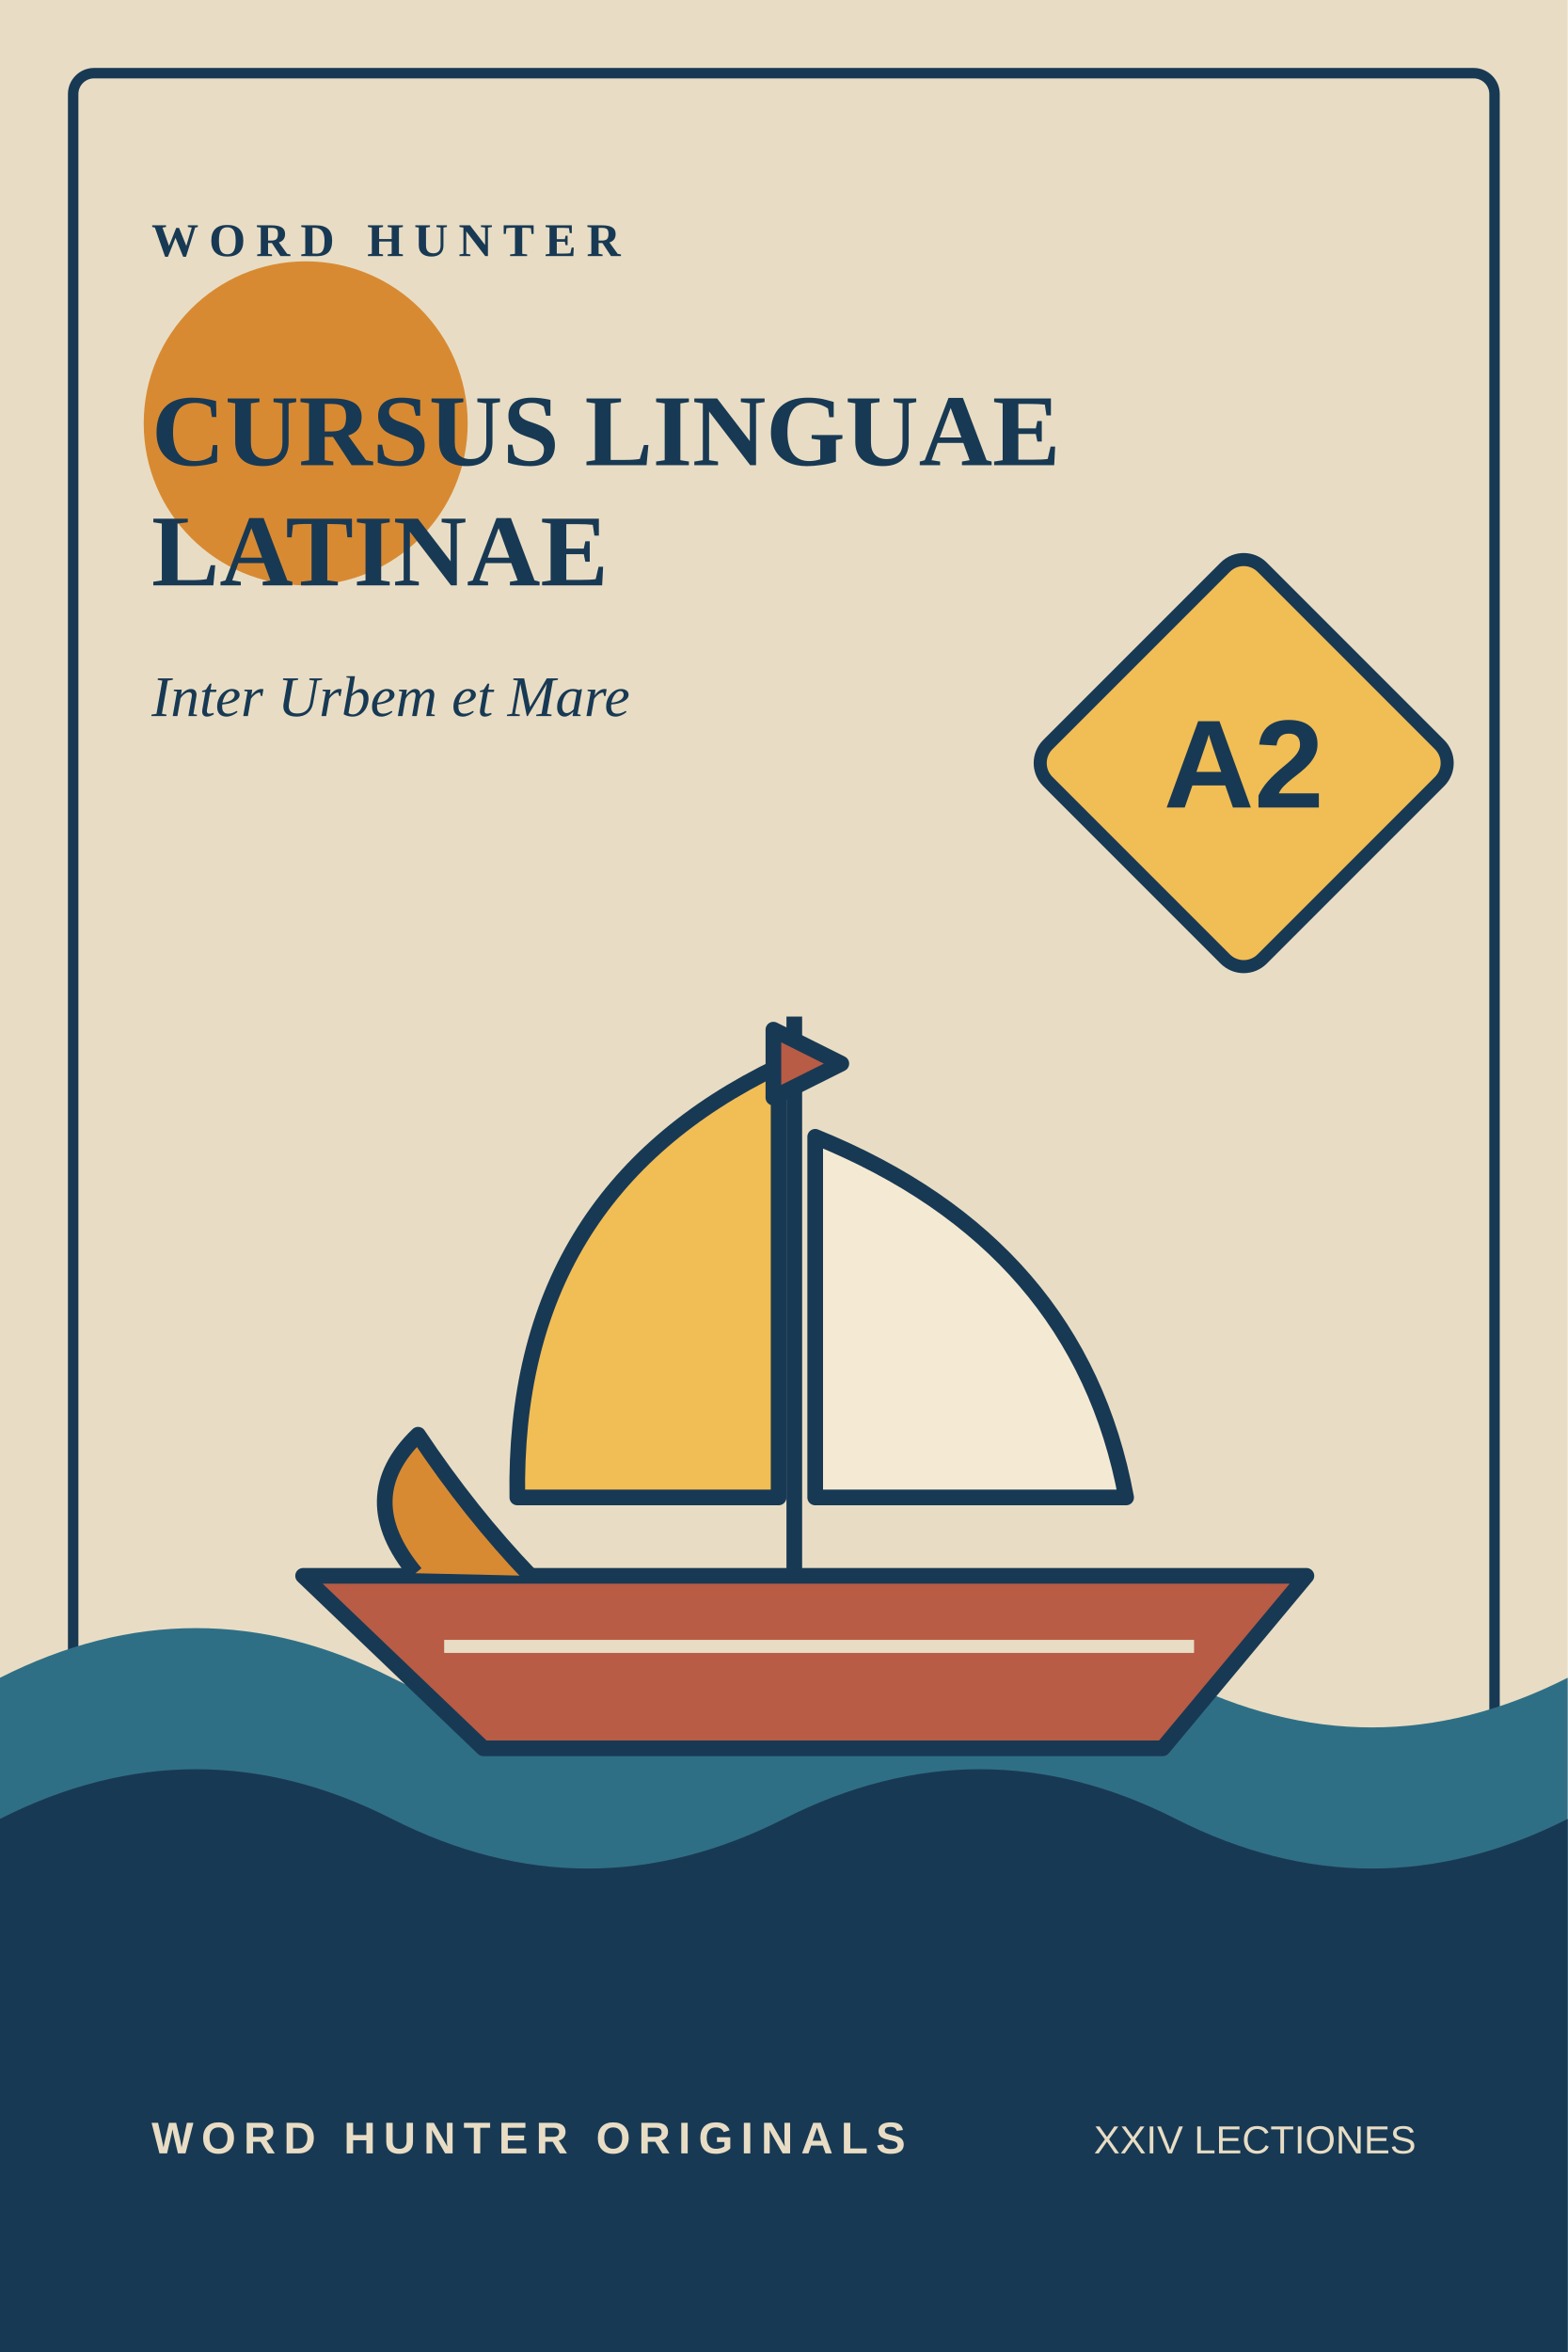
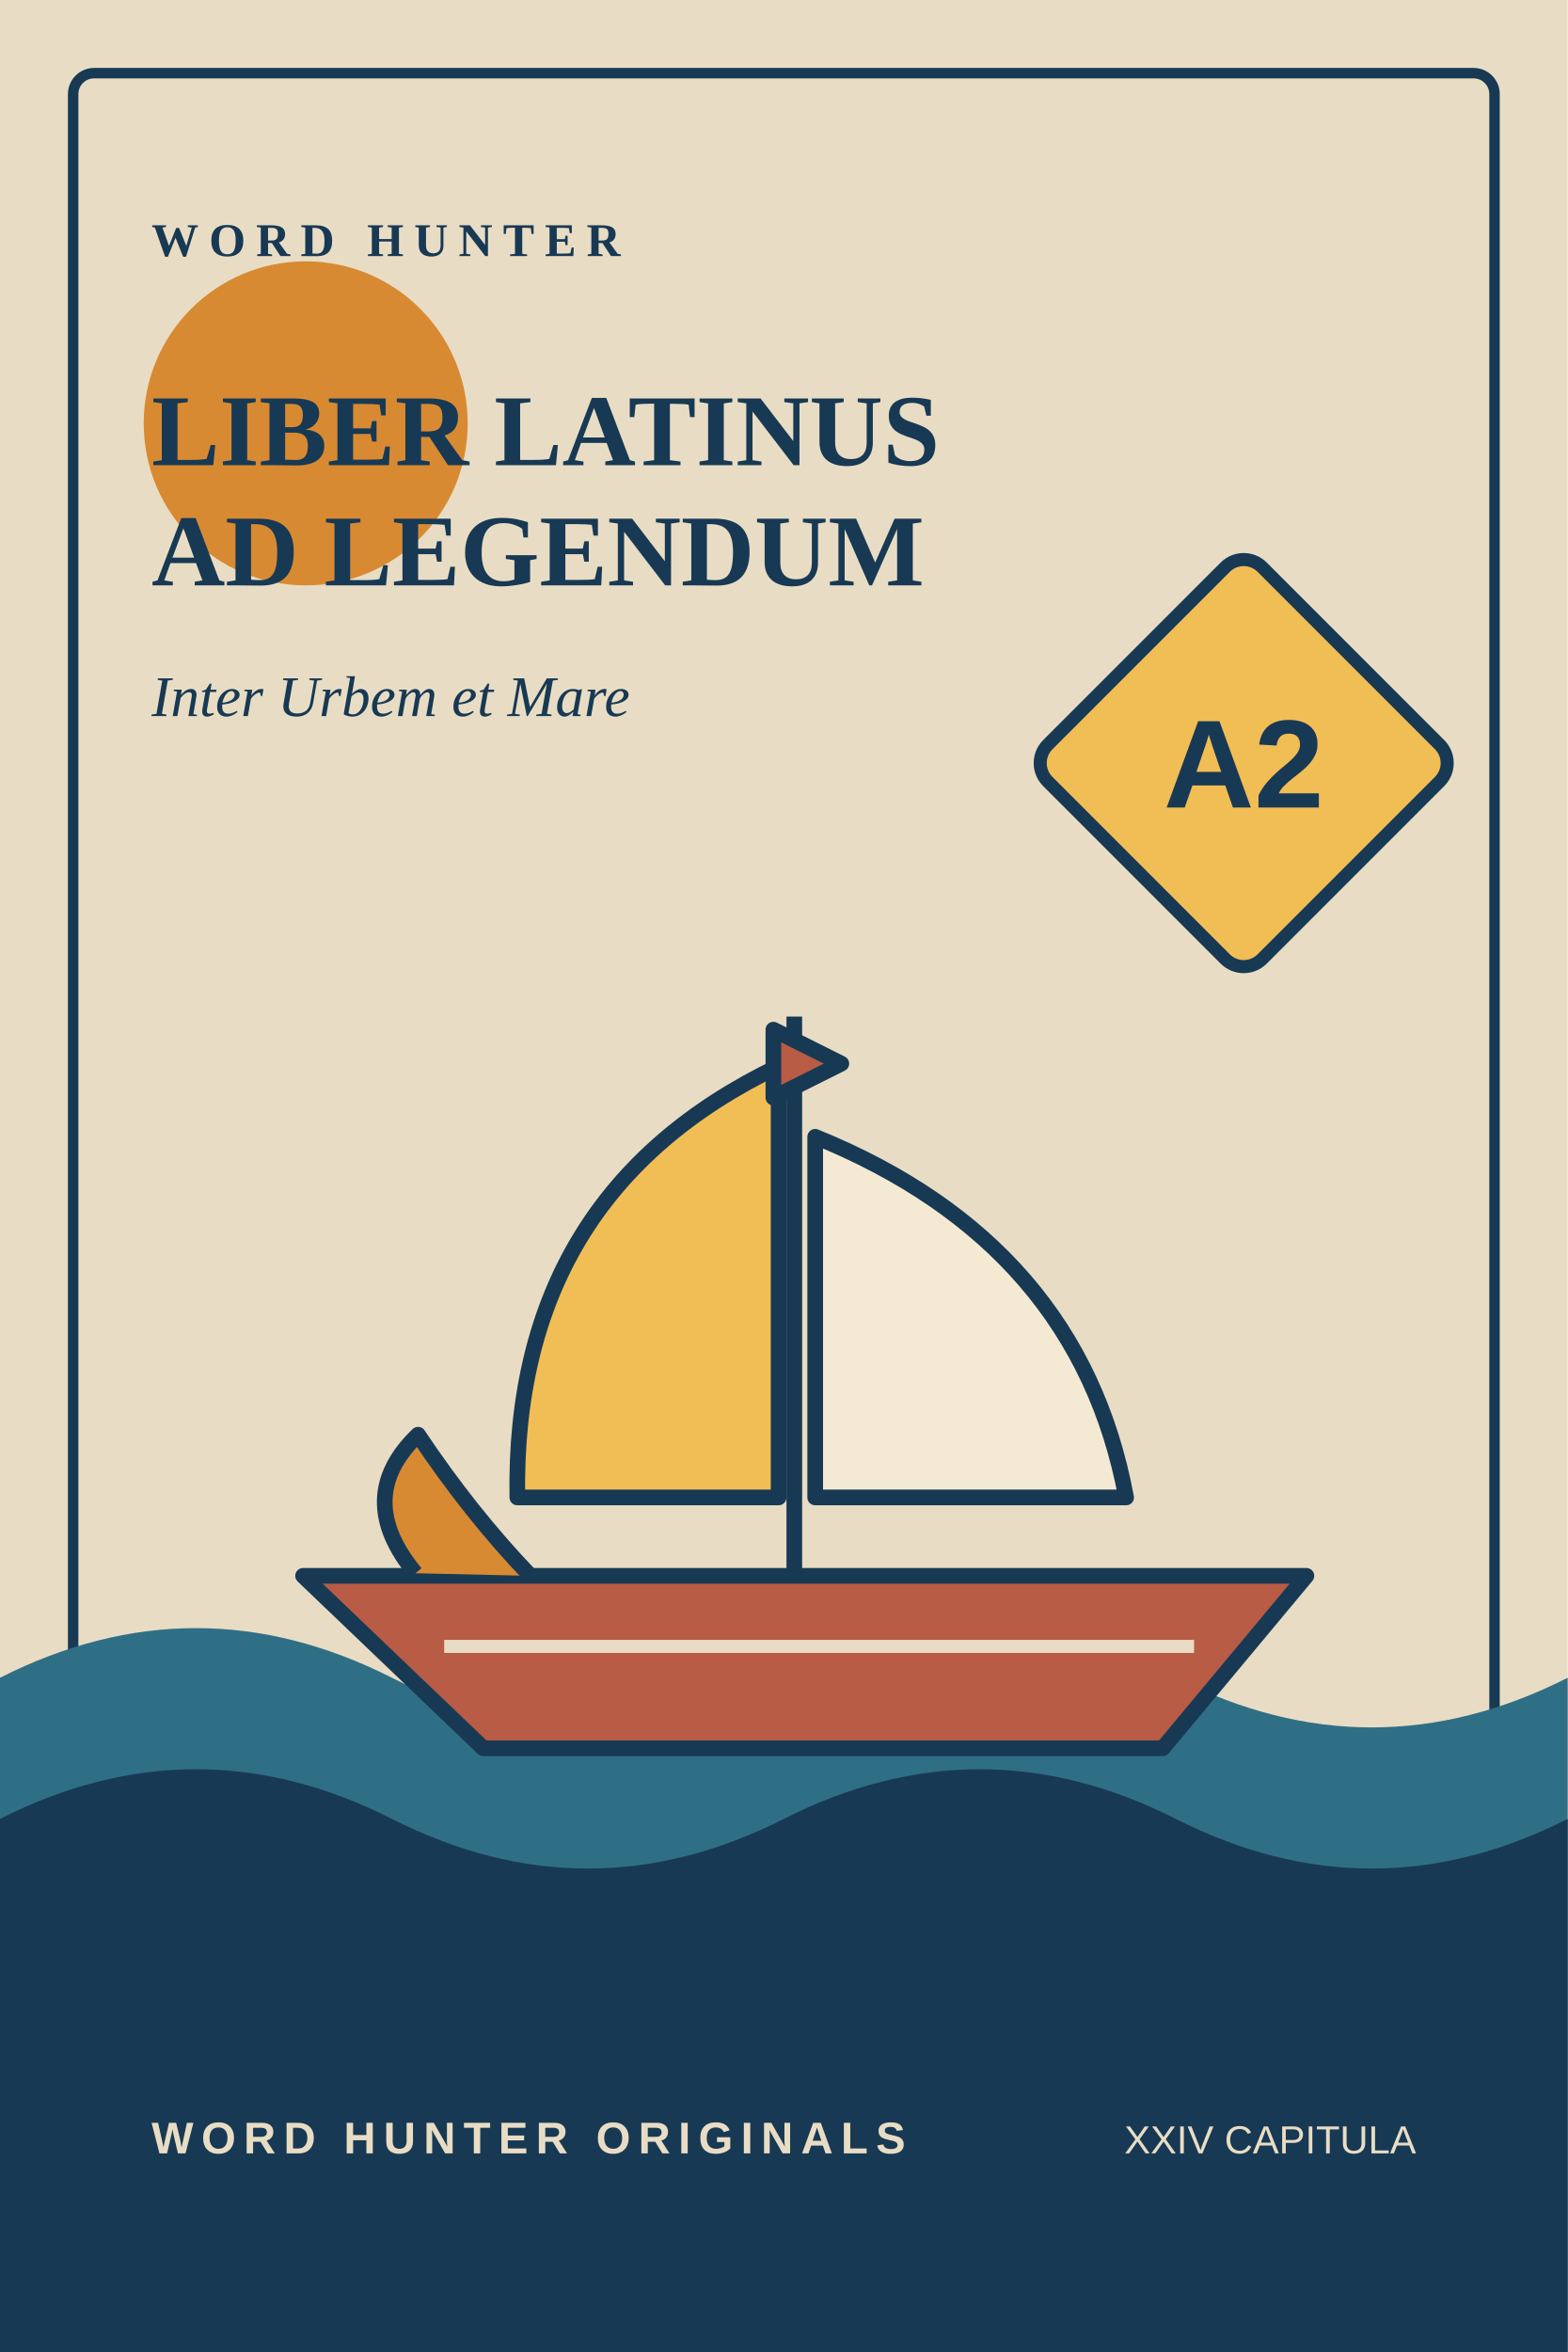
<svg xmlns="http://www.w3.org/2000/svg" viewBox="0 0 600 900" role="img" aria-labelledby="title desc">
  <rect width="600" height="900" fill="#e8ddc4" />
  <rect x="28" y="28" width="544" height="844" rx="8" fill="none" stroke="#183954" stroke-width="4" />
  <circle cx="117" cy="162" r="62" fill="#d88a32" />
  <path d="M0 642 Q75 604 150 642 T300 642 T450 642 T600 642 V900H0Z" fill="#2f6f86" />
  <path d="M0 696 Q75 658 150 696 T300 696 T450 696 T600 696 V900H0Z" fill="#183954" />
  <g transform="translate(94 365)" stroke="#183954" stroke-width="6" stroke-linejoin="round">
    <path d="M22 238H406L351 304H91Z" fill="#b85c45" />
    <path d="M76 265H363" fill="none" stroke="#e8ddc4" stroke-width="5" />
    <path d="M210 24V239" fill="none" />
    <path d="M204 43Q102 92 104 208H204Z" fill="#f1bd55" />
    <path d="M218 70Q319 111 337 208H218Z" fill="#f4ead4" />
    <path d="M202 29L228 42L202 55Z" fill="#b85c45" />
    <path d="M65 237Q41 208 66 184Q86 214 109 238" fill="#d88a32" />
  </g>
  <g fill="#183954" font-family="Georgia, 'Times New Roman', serif">
    <text x="58" y="98" font-size="18" font-weight="700" letter-spacing="4">WORD HUNTER</text>
-     <text x="58" y="178" font-size="39" font-weight="700">CURSUS LINGUAE</text>
-     <text x="58" y="224" font-size="39" font-weight="700">LATINAE</text>
+     <text x="58" y="178" font-size="39" font-weight="700">LIBER LATINUS</text>
+     <text x="58" y="224" font-size="39" font-weight="700">AD LEGENDUM</text>
    <text x="58" y="274" font-size="22" font-style="italic">Inter Urbem et Mare</text>
  </g>
  <g transform="translate(476 292)">
    <rect x="-58" y="-58" width="116" height="116" rx="10" fill="#f1bd55" stroke="#183954" stroke-width="5" transform="rotate(45)" />
    <text x="0" y="17" text-anchor="middle" fill="#183954" font-family="Arial, sans-serif" font-size="48" font-weight="800">A2</text>
  </g>
  <g fill="#e8ddc4" font-family="Arial, sans-serif">
    <text x="58" y="824" font-size="17" font-weight="700" letter-spacing="3">WORD HUNTER ORIGINALS</text>
-     <text x="542" y="824" text-anchor="end" font-size="15">XXIV LECTIONES</text>
+     <text x="542" y="824" text-anchor="end" font-size="15">XXIV CAPITULA</text>
  </g>
</svg>
